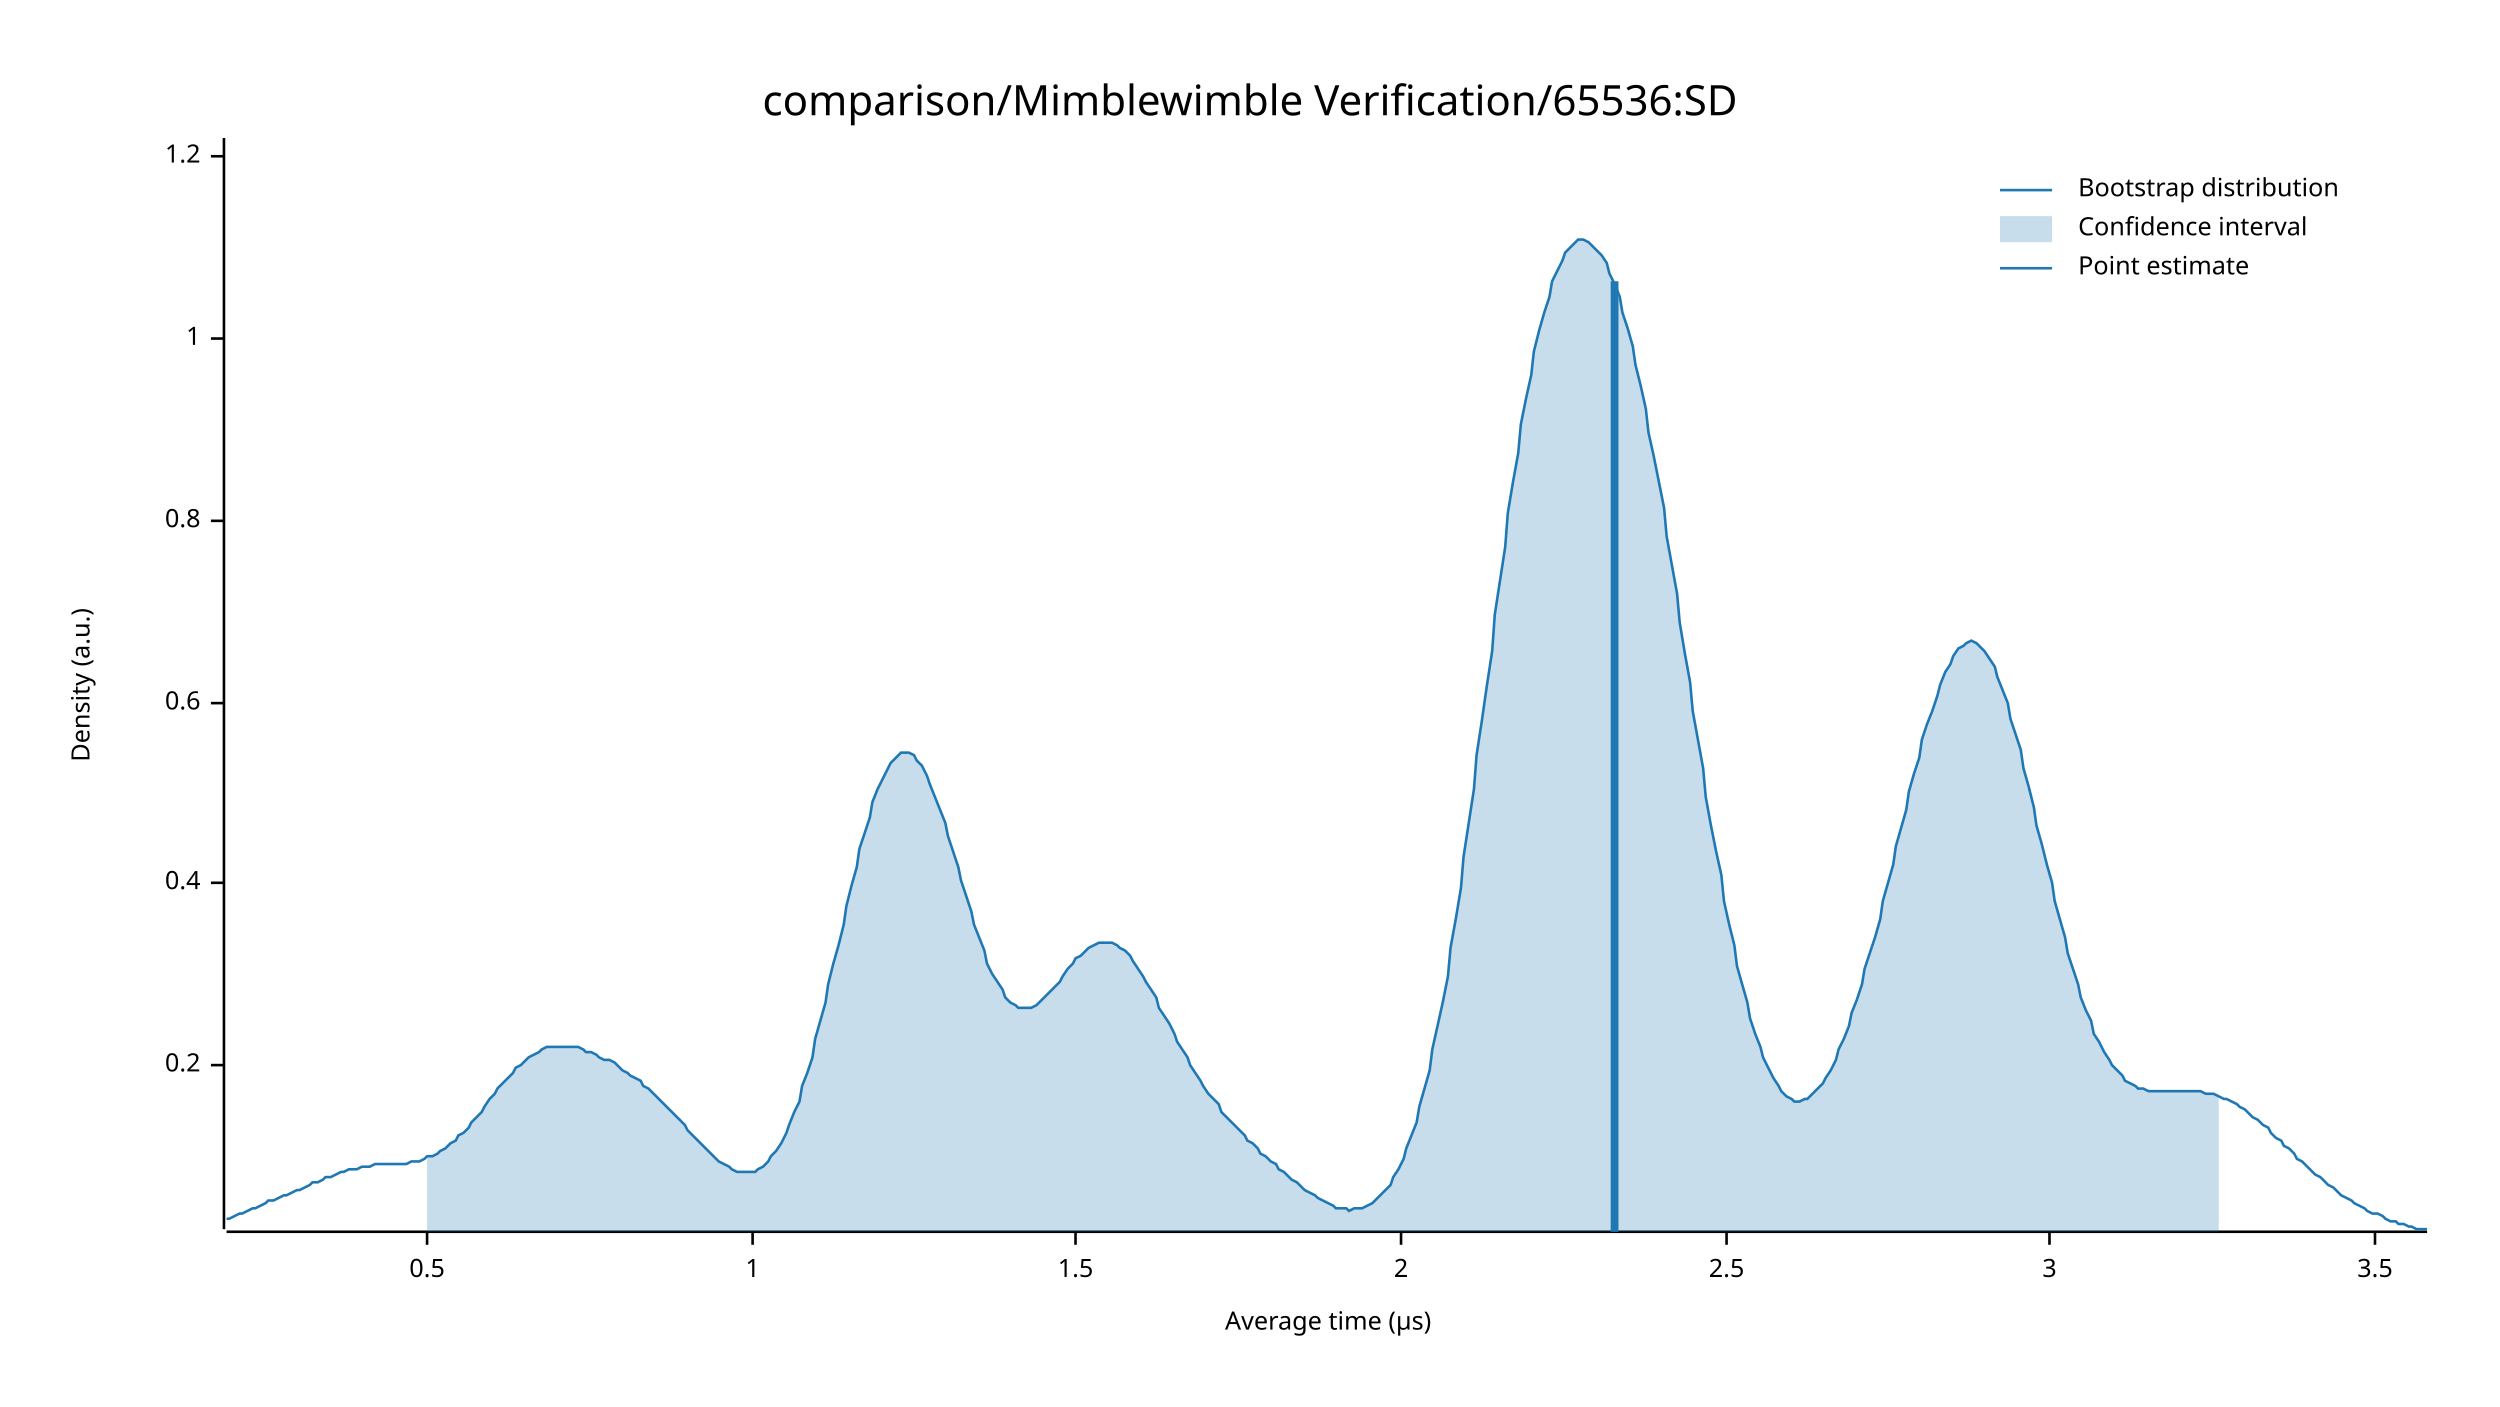
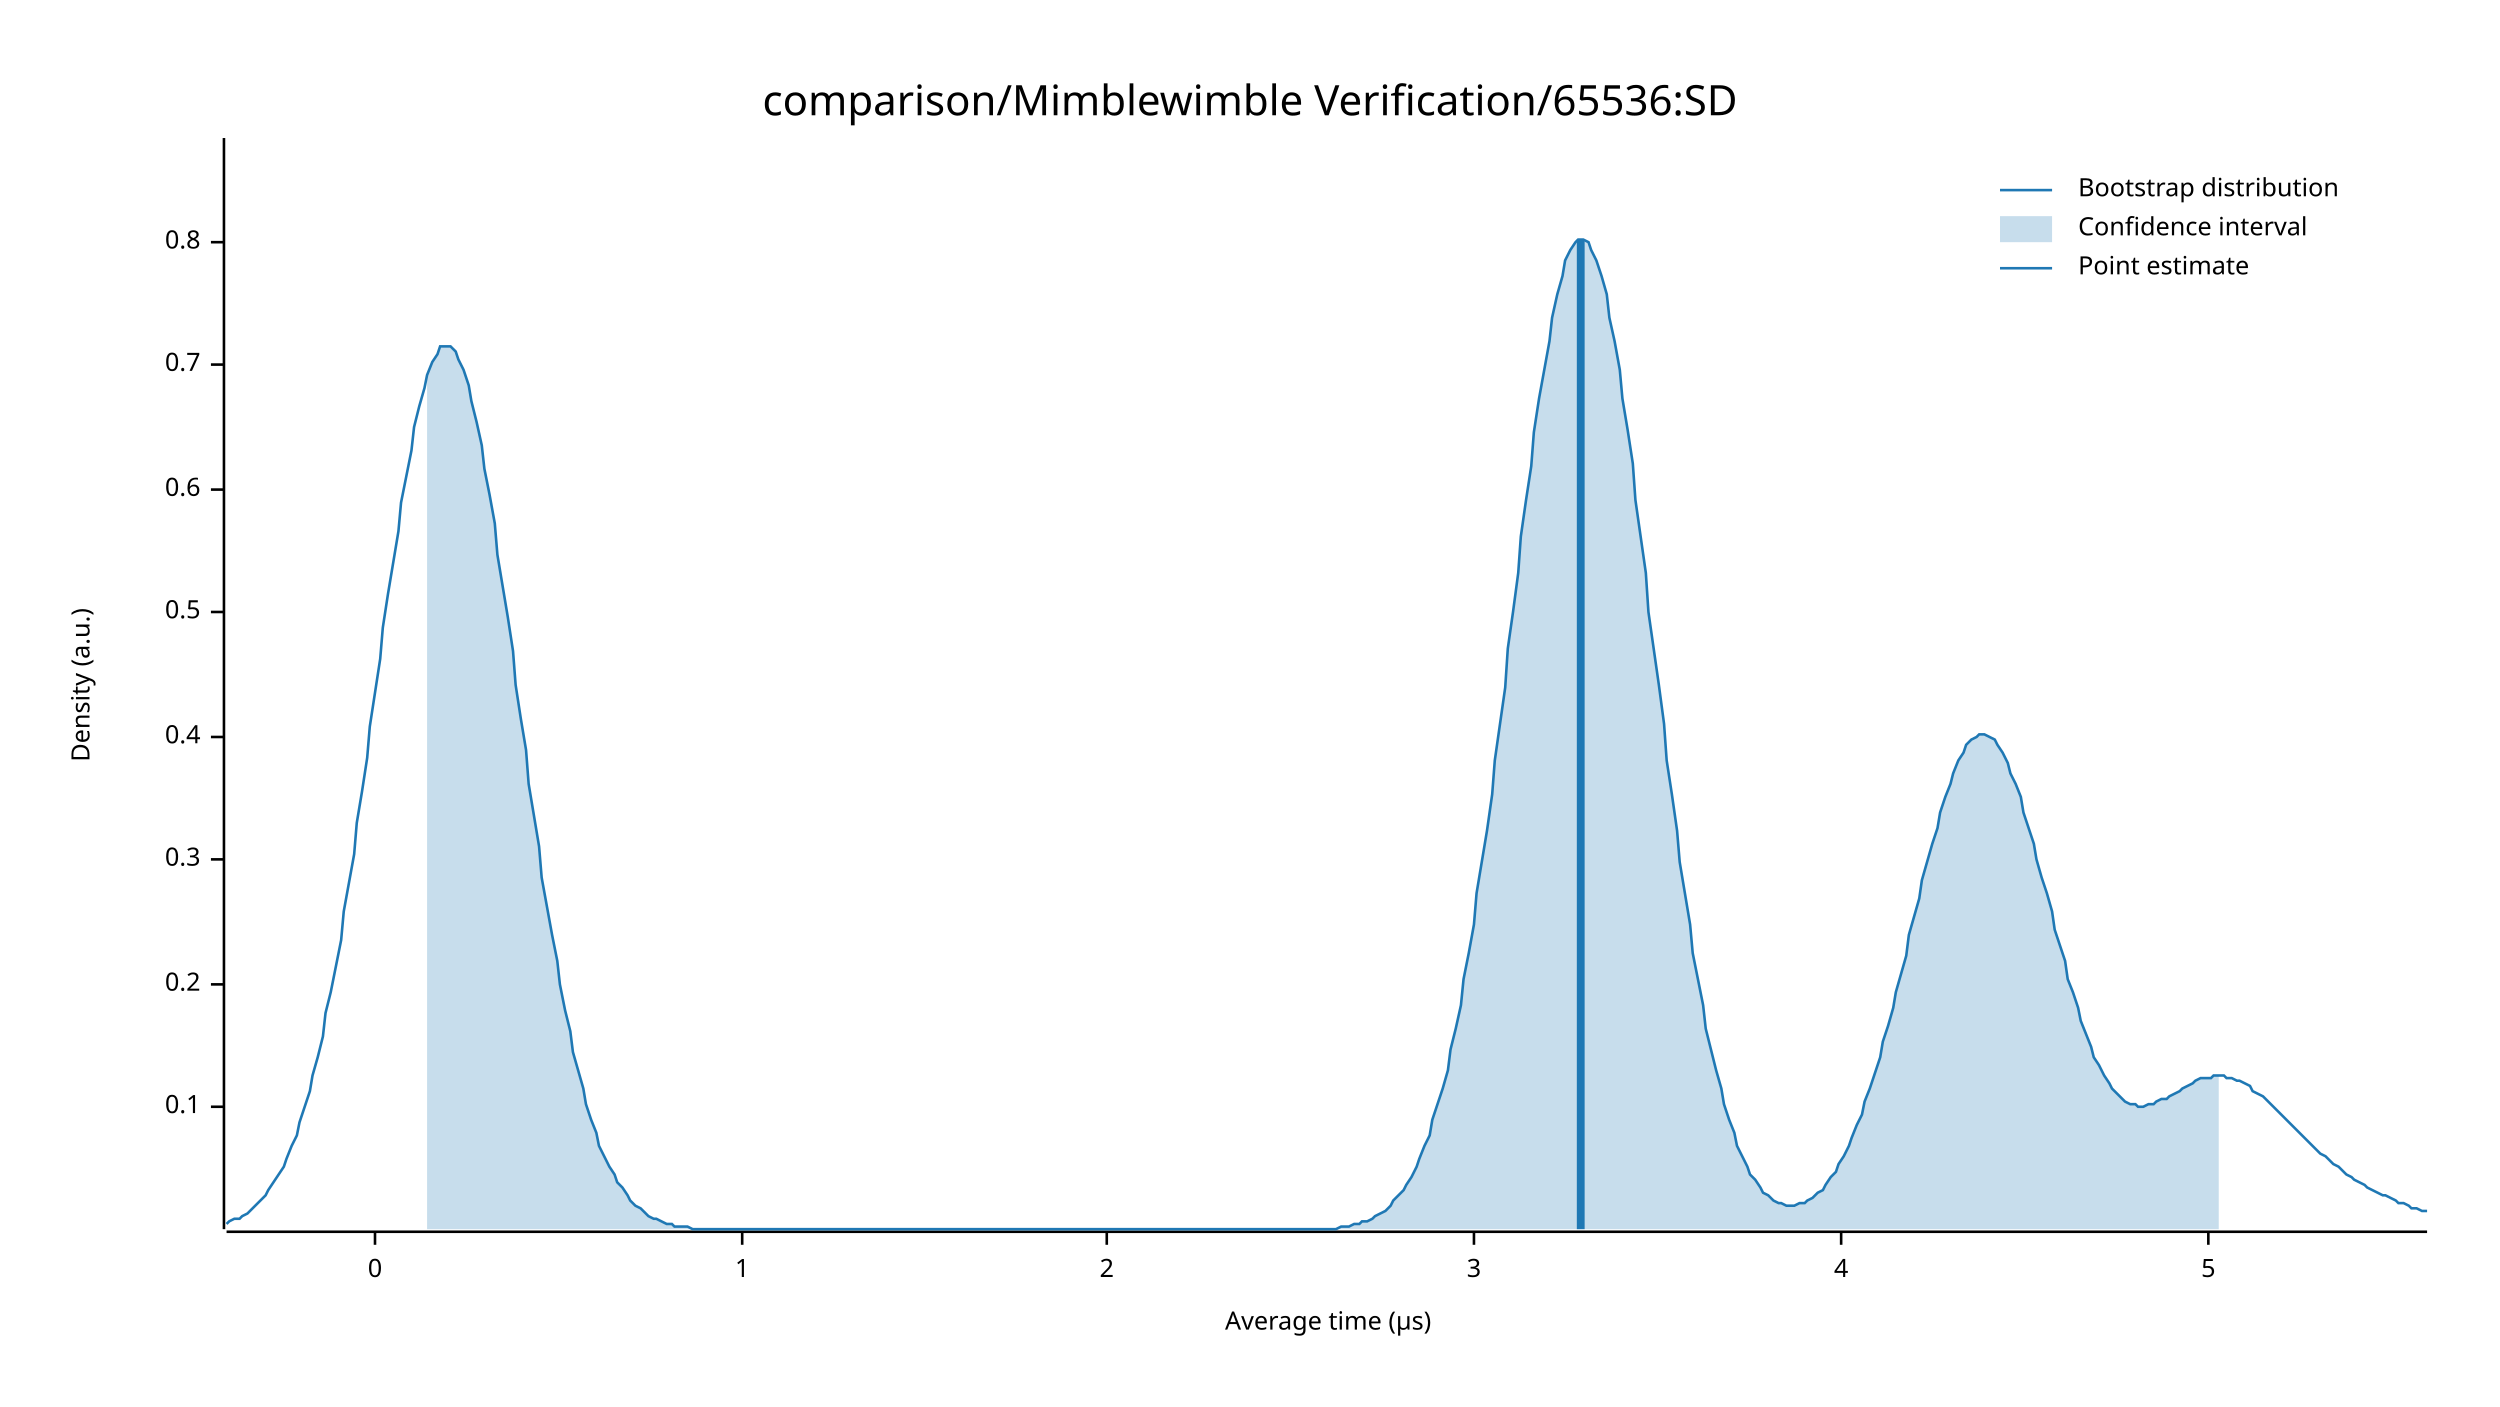
<svg xmlns="http://www.w3.org/2000/svg" width="960" height="540" viewBox="0 0 960 540">
  <text x="480" y="32" dy="0.76em" text-anchor="middle" font-family="sans-serif" font-size="16.129" opacity="1" fill="#000000">
comparison/Mimblewimble Verification/65536:SD
</text>
  <text x="27" y="263" dy="0.76em" text-anchor="middle" font-family="sans-serif" font-size="9.677" opacity="1" fill="#000000" transform="rotate(270, 27, 263)">
Density (a.u.)
</text>
  <text x="510" y="513" dy="-0.5ex" text-anchor="middle" font-family="sans-serif" font-size="9.677" opacity="1" fill="#000000">
Average time (µs)
</text>
  <polyline fill="none" opacity="1" stroke="#000000" stroke-width="1" points="86,53 86,472 " />
-   <text x="77" y="409" dy="0.5ex" text-anchor="end" font-family="sans-serif" font-size="9.677" opacity="1" fill="#000000">
+   <text x="77" y="425" dy="0.5ex" text-anchor="end" font-family="sans-serif" font-size="9.677" opacity="1" fill="#000000">
+ 0.1
+ </text>
+   <polyline fill="none" opacity="1" stroke="#000000" stroke-width="1" points="81,425 86,425 " />
+   <text x="77" y="378" dy="0.5ex" text-anchor="end" font-family="sans-serif" font-size="9.677" opacity="1" fill="#000000">
0.2
</text>
-   <polyline fill="none" opacity="1" stroke="#000000" stroke-width="1" points="81,409 86,409 " />
-   <text x="77" y="339" dy="0.5ex" text-anchor="end" font-family="sans-serif" font-size="9.677" opacity="1" fill="#000000">
+   <polyline fill="none" opacity="1" stroke="#000000" stroke-width="1" points="81,378 86,378 " />
+   <text x="77" y="330" dy="0.5ex" text-anchor="end" font-family="sans-serif" font-size="9.677" opacity="1" fill="#000000">
+ 0.3
+ </text>
+   <polyline fill="none" opacity="1" stroke="#000000" stroke-width="1" points="81,330 86,330 " />
+   <text x="77" y="283" dy="0.5ex" text-anchor="end" font-family="sans-serif" font-size="9.677" opacity="1" fill="#000000">
0.4
</text>
-   <polyline fill="none" opacity="1" stroke="#000000" stroke-width="1" points="81,339 86,339 " />
-   <text x="77" y="270" dy="0.5ex" text-anchor="end" font-family="sans-serif" font-size="9.677" opacity="1" fill="#000000">
+   <polyline fill="none" opacity="1" stroke="#000000" stroke-width="1" points="81,283 86,283 " />
+   <text x="77" y="235" dy="0.5ex" text-anchor="end" font-family="sans-serif" font-size="9.677" opacity="1" fill="#000000">
+ 0.5
+ </text>
+   <polyline fill="none" opacity="1" stroke="#000000" stroke-width="1" points="81,235 86,235 " />
+   <text x="77" y="188" dy="0.5ex" text-anchor="end" font-family="sans-serif" font-size="9.677" opacity="1" fill="#000000">
0.6
</text>
-   <polyline fill="none" opacity="1" stroke="#000000" stroke-width="1" points="81,270 86,270 " />
-   <text x="77" y="200" dy="0.5ex" text-anchor="end" font-family="sans-serif" font-size="9.677" opacity="1" fill="#000000">
+   <polyline fill="none" opacity="1" stroke="#000000" stroke-width="1" points="81,188 86,188 " />
+   <text x="77" y="140" dy="0.5ex" text-anchor="end" font-family="sans-serif" font-size="9.677" opacity="1" fill="#000000">
+ 0.7
+ </text>
+   <polyline fill="none" opacity="1" stroke="#000000" stroke-width="1" points="81,140 86,140 " />
+   <text x="77" y="93" dy="0.5ex" text-anchor="end" font-family="sans-serif" font-size="9.677" opacity="1" fill="#000000">
0.8
</text>
-   <polyline fill="none" opacity="1" stroke="#000000" stroke-width="1" points="81,200 86,200 " />
-   <text x="77" y="130" dy="0.5ex" text-anchor="end" font-family="sans-serif" font-size="9.677" opacity="1" fill="#000000">
+   <polyline fill="none" opacity="1" stroke="#000000" stroke-width="1" points="81,93 86,93 " />
+   <polyline fill="none" opacity="1" stroke="#000000" stroke-width="1" points="87,473 932,473 " />
+   <text x="144" y="483" dy="0.76em" text-anchor="middle" font-family="sans-serif" font-size="9.677" opacity="1" fill="#000000">
+ 0
+ </text>
+   <polyline fill="none" opacity="1" stroke="#000000" stroke-width="1" points="144,473 144,478 " />
+   <text x="285" y="483" dy="0.76em" text-anchor="middle" font-family="sans-serif" font-size="9.677" opacity="1" fill="#000000">
1
</text>
-   <polyline fill="none" opacity="1" stroke="#000000" stroke-width="1" points="81,130 86,130 " />
-   <text x="77" y="60" dy="0.5ex" text-anchor="end" font-family="sans-serif" font-size="9.677" opacity="1" fill="#000000">
- 1.2
- </text>
-   <polyline fill="none" opacity="1" stroke="#000000" stroke-width="1" points="81,60 86,60 " />
-   <polyline fill="none" opacity="1" stroke="#000000" stroke-width="1" points="87,473 932,473 " />
-   <text x="164" y="483" dy="0.76em" text-anchor="middle" font-family="sans-serif" font-size="9.677" opacity="1" fill="#000000">
- 0.5
- </text>
-   <polyline fill="none" opacity="1" stroke="#000000" stroke-width="1" points="164,473 164,478 " />
-   <text x="289" y="483" dy="0.76em" text-anchor="middle" font-family="sans-serif" font-size="9.677" opacity="1" fill="#000000">
- 1
- </text>
-   <polyline fill="none" opacity="1" stroke="#000000" stroke-width="1" points="289,473 289,478 " />
-   <text x="413" y="483" dy="0.76em" text-anchor="middle" font-family="sans-serif" font-size="9.677" opacity="1" fill="#000000">
- 1.5
- </text>
-   <polyline fill="none" opacity="1" stroke="#000000" stroke-width="1" points="413,473 413,478 " />
-   <text x="538" y="483" dy="0.76em" text-anchor="middle" font-family="sans-serif" font-size="9.677" opacity="1" fill="#000000">
+   <polyline fill="none" opacity="1" stroke="#000000" stroke-width="1" points="285,473 285,478 " />
+   <text x="425" y="483" dy="0.76em" text-anchor="middle" font-family="sans-serif" font-size="9.677" opacity="1" fill="#000000">
2
</text>
-   <polyline fill="none" opacity="1" stroke="#000000" stroke-width="1" points="538,473 538,478 " />
-   <text x="663" y="483" dy="0.76em" text-anchor="middle" font-family="sans-serif" font-size="9.677" opacity="1" fill="#000000">
- 2.5
- </text>
-   <polyline fill="none" opacity="1" stroke="#000000" stroke-width="1" points="663,473 663,478 " />
-   <text x="787" y="483" dy="0.76em" text-anchor="middle" font-family="sans-serif" font-size="9.677" opacity="1" fill="#000000">
+   <polyline fill="none" opacity="1" stroke="#000000" stroke-width="1" points="425,473 425,478 " />
+   <text x="566" y="483" dy="0.76em" text-anchor="middle" font-family="sans-serif" font-size="9.677" opacity="1" fill="#000000">
3
</text>
-   <polyline fill="none" opacity="1" stroke="#000000" stroke-width="1" points="787,473 787,478 " />
-   <text x="912" y="483" dy="0.76em" text-anchor="middle" font-family="sans-serif" font-size="9.677" opacity="1" fill="#000000">
- 3.5
+   <polyline fill="none" opacity="1" stroke="#000000" stroke-width="1" points="566,473 566,478 " />
+   <text x="707" y="483" dy="0.76em" text-anchor="middle" font-family="sans-serif" font-size="9.677" opacity="1" fill="#000000">
+ 4
</text>
-   <polyline fill="none" opacity="1" stroke="#000000" stroke-width="1" points="912,473 912,478 " />
-   <polyline fill="none" opacity="1" stroke="#1F78B4" stroke-width="1" points="87,468 88,468 90,467 92,466 93,466 95,465 97,464 98,464 100,463 102,462 103,461 105,461 107,460 109,459 110,459 112,458 114,457 115,457 117,456 119,455 120,454 122,454 124,453 125,452 127,452 129,451 131,450 132,450 134,449 136,449 137,449 139,448 141,448 142,448 144,447 146,447 147,447 149,447 151,447 153,447 154,447 156,447 158,446 159,446 161,446 163,445 164,444 166,444 168,443 169,442 171,441 173,439 175,438 176,436 178,435 180,433 181,431 183,429 185,427 186,425 188,422 190,420 191,418 193,416 195,414 197,412 198,410 200,409 202,407 203,406 205,405 207,404 208,403 210,402 212,402 214,402 215,402 217,402 219,402 220,402 222,402 224,403 225,404 227,404 229,405 230,406 232,407 234,407 236,408 237,409 239,411 241,412 242,413 244,414 246,415 247,417 249,418 251,420 252,421 254,423 256,425 258,427 259,428 261,430 263,432 264,434 266,436 268,438 269,439 271,441 273,443 274,444 276,446 278,447 280,448 281,449 283,450 285,450 286,450 288,450 290,450 291,449 293,448 295,446 296,444 298,442 300,439 302,435 303,432 305,427 307,423 308,417 310,412 312,406 313,399 315,392 317,385 318,378 320,370 322,363 324,355 325,348 327,340 329,333 330,326 332,320 334,314 335,308 337,303 339,299 341,295 342,293 344,291 346,289 347,289 349,289 351,290 352,292 354,294 356,298 357,301 359,306 361,311 363,316 364,321 366,327 368,333 369,338 371,344 373,350 374,355 376,360 378,365 379,370 381,374 383,377 385,380 386,383 388,385 390,386 391,387 393,387 395,387 396,387 398,386 400,384 401,383 403,381 405,379 407,377 408,375 410,372 412,370 413,368 415,367 417,365 418,364 420,363 422,362 423,362 425,362 427,362 429,363 430,364 432,365 434,367 435,369 437,372 439,375 440,377 442,380 444,383 445,387 447,390 449,393 451,397 452,400 454,403 456,406 457,409 459,412 461,415 462,417 464,420 466,422 468,424 469,427 471,429 473,431 474,432 476,434 478,436 479,438 481,439 483,441 484,443 486,444 488,446 490,447 491,449 493,450 495,452 496,453 498,454 500,456 501,457 503,458 505,459 506,460 508,461 510,462 512,463 513,464 515,464 517,464 518,465 520,464 522,464 523,464 525,463 527,462 528,461 530,459 532,457 534,455 535,452 537,449 539,445 540,441 542,436 544,431 545,425 547,418 549,411 550,403 552,394 554,385 556,375 557,364 559,353 561,341 562,329 564,316 566,303 567,290 569,277 571,263 573,250 574,236 576,223 578,210 579,197 581,185 583,174 584,163 586,153 588,144 589,135 591,127 593,120 595,114 596,108 598,104 600,100 601,97 603,95 605,93 606,92 608,92 610,93 611,94 613,96 615,98 617,101 618,105 620,109 622,114 623,120 625,126 627,133 628,140 630,148 632,157 633,166 635,175 637,185 639,195 640,206 642,217 644,228 645,239 647,251 649,262 650,273 652,284 654,295 655,306 657,317 659,327 661,336 662,346 664,355 666,363 667,371 669,378 671,385 672,391 674,397 676,402 677,406 679,410 681,414 683,417 684,419 686,421 688,422 689,423 691,423 693,422 694,422 696,420 698,418 700,416 701,414 703,411 705,407 706,403 708,399 710,394 711,389 713,384 715,378 716,372 718,366 720,360 722,353 723,346 725,339 727,332 728,325 730,318 732,311 733,304 735,297 737,291 738,284 740,278 742,273 744,267 745,263 747,258 749,255 750,252 752,249 754,248 755,247 757,246 759,247 760,248 762,250 764,253 766,256 767,260 769,265 771,270 772,276 774,282 776,288 777,295 779,302 781,310 782,317 784,324 786,332 788,339 789,346 791,353 793,360 794,366 796,372 798,378 799,383 801,388 803,392 804,397 806,400 808,404 810,407 811,409 813,411 815,413 816,415 818,416 820,417 821,418 823,418 825,419 827,419 828,419 830,419 832,419 833,419 835,419 837,419 838,419 840,419 842,419 843,419 845,419 847,420 849,420 850,420 852,421 854,422 855,422 857,423 859,424 860,425 862,426 864,428 865,429 867,430 869,432 871,433 872,435 874,437 876,438 877,440 879,441 881,443 882,445 884,446 886,448 887,449 889,451 891,452 893,454 894,455 896,456 898,458 899,459 901,460 903,461 904,462 906,463 908,464 909,465 911,466 913,466 915,467 916,468 918,469 920,469 921,470 923,470 925,471 926,471 928,472 930,472 932,472 " />
-   <polygon opacity="0.25" fill="#1F78B4" points="164,444 166,444 168,443 169,442 171,441 173,439 175,438 176,436 178,435 180,433 181,431 183,429 185,427 186,425 188,422 190,420 191,418 193,416 195,414 197,412 198,410 200,409 202,407 203,406 205,405 207,404 208,403 210,402 212,402 214,402 215,402 217,402 219,402 220,402 222,402 224,403 225,404 227,404 229,405 230,406 232,407 234,407 236,408 237,409 239,411 241,412 242,413 244,414 246,415 247,417 249,418 251,420 252,421 254,423 256,425 258,427 259,428 261,430 263,432 264,434 266,436 268,438 269,439 271,441 273,443 274,444 276,446 278,447 280,448 281,449 283,450 285,450 286,450 288,450 290,450 291,449 293,448 295,446 296,444 298,442 300,439 302,435 303,432 305,427 307,423 308,417 310,412 312,406 313,399 315,392 317,385 318,378 320,370 322,363 324,355 325,348 327,340 329,333 330,326 332,320 334,314 335,308 337,303 339,299 341,295 342,293 344,291 346,289 347,289 349,289 351,290 352,292 354,294 356,298 357,301 359,306 361,311 363,316 364,321 366,327 368,333 369,338 371,344 373,350 374,355 376,360 378,365 379,370 381,374 383,377 385,380 386,383 388,385 390,386 391,387 393,387 395,387 396,387 398,386 400,384 401,383 403,381 405,379 407,377 408,375 410,372 412,370 413,368 415,367 417,365 418,364 420,363 422,362 423,362 425,362 427,362 429,363 430,364 432,365 434,367 435,369 437,372 439,375 440,377 442,380 444,383 445,387 447,390 449,393 451,397 452,400 454,403 456,406 457,409 459,412 461,415 462,417 464,420 466,422 468,424 469,427 471,429 473,431 474,432 476,434 478,436 479,438 481,439 483,441 484,443 486,444 488,446 490,447 491,449 493,450 495,452 496,453 498,454 500,456 501,457 503,458 505,459 506,460 508,461 510,462 512,463 513,464 515,464 517,464 518,465 520,464 522,464 523,464 525,463 527,462 528,461 530,459 532,457 534,455 535,452 537,449 539,445 540,441 542,436 544,431 545,425 547,418 549,411 550,403 552,394 554,385 556,375 557,364 559,353 561,341 562,329 564,316 566,303 567,290 569,277 571,263 573,250 574,236 576,223 578,210 579,197 581,185 583,174 584,163 586,153 588,144 589,135 591,127 593,120 595,114 596,108 598,104 600,100 601,97 603,95 605,93 606,92 608,92 610,93 611,94 613,96 615,98 617,101 618,105 620,109 622,114 623,120 625,126 627,133 628,140 630,148 632,157 633,166 635,175 637,185 639,195 640,206 642,217 644,228 645,239 647,251 649,262 650,273 652,284 654,295 655,306 657,317 659,327 661,336 662,346 664,355 666,363 667,371 669,378 671,385 672,391 674,397 676,402 677,406 679,410 681,414 683,417 684,419 686,421 688,422 689,423 691,423 693,422 694,422 696,420 698,418 700,416 701,414 703,411 705,407 706,403 708,399 710,394 711,389 713,384 715,378 716,372 718,366 720,360 722,353 723,346 725,339 727,332 728,325 730,318 732,311 733,304 735,297 737,291 738,284 740,278 742,273 744,267 745,263 747,258 749,255 750,252 752,249 754,248 755,247 757,246 759,247 760,248 762,250 764,253 766,256 767,260 769,265 771,270 772,276 774,282 776,288 777,295 779,302 781,310 782,317 784,324 786,332 788,339 789,346 791,353 793,360 794,366 796,372 798,378 799,383 801,388 803,392 804,397 806,400 808,404 810,407 811,409 813,411 815,413 816,415 818,416 820,417 821,418 823,418 825,419 827,419 828,419 830,419 832,419 833,419 835,419 837,419 838,419 840,419 842,419 843,419 845,419 847,420 849,420 850,420 852,421 852,473 164,473 " />
-   <polyline fill="none" opacity="1" stroke="#1F78B4" stroke-width="3" points="620,473 620,108 " />
+   <polyline fill="none" opacity="1" stroke="#000000" stroke-width="1" points="707,473 707,478 " />
+   <text x="848" y="483" dy="0.76em" text-anchor="middle" font-family="sans-serif" font-size="9.677" opacity="1" fill="#000000">
+ 5
+ </text>
+   <polyline fill="none" opacity="1" stroke="#000000" stroke-width="1" points="848,473 848,478 " />
+   <polyline fill="none" opacity="1" stroke="#1F78B4" stroke-width="1" points="87,470 88,469 90,468 92,468 93,467 95,466 97,464 98,463 100,461 102,459 103,457 105,454 107,451 109,448 110,445 112,440 114,436 115,431 117,425 119,419 120,413 122,406 124,398 125,389 127,381 129,371 131,361 132,350 134,339 136,328 137,316 139,304 141,291 142,279 144,266 146,253 147,241 149,228 151,216 153,204 154,193 156,183 158,173 159,164 161,156 163,149 164,144 166,139 168,136 169,133 171,133 173,133 175,135 176,138 178,142 180,148 181,154 183,162 185,171 186,180 188,190 190,201 191,213 193,225 195,237 197,250 198,263 200,276 202,288 203,301 205,313 207,325 208,337 210,348 212,359 214,369 215,378 217,388 219,396 220,404 222,411 224,418 225,424 227,430 229,435 230,440 232,444 234,448 236,451 237,454 239,456 241,459 242,461 244,463 246,464 247,465 249,467 251,468 252,468 254,469 256,470 258,470 259,471 261,471 263,471 264,471 266,472 268,472 269,472 271,472 273,472 274,472 276,472 278,472 280,472 281,472 283,472 285,472 286,472 288,472 290,472 291,472 293,472 295,472 296,472 298,472 300,472 302,472 303,472 305,472 307,472 308,472 310,472 312,472 313,472 315,472 317,472 318,472 320,472 322,472 324,472 325,472 327,472 329,472 330,472 332,472 334,472 335,472 337,472 339,472 341,472 342,472 344,472 346,472 347,472 349,472 351,472 352,472 354,472 356,472 357,472 359,472 361,472 363,472 364,472 366,472 368,472 369,472 371,472 373,472 374,472 376,472 378,472 379,472 381,472 383,472 385,472 386,472 388,472 390,472 391,472 393,472 395,472 396,472 398,472 400,472 401,472 403,472 405,472 407,472 408,472 410,472 412,472 413,472 415,472 417,472 418,472 420,472 422,472 423,472 425,472 427,472 429,472 430,472 432,472 434,472 435,472 437,472 439,472 440,472 442,472 444,472 445,472 447,472 449,472 451,472 452,472 454,472 456,472 457,472 459,472 461,472 462,472 464,472 466,472 468,472 469,472 471,472 473,472 474,472 476,472 478,472 479,472 481,472 483,472 484,472 486,472 488,472 490,472 491,472 493,472 495,472 496,472 498,472 500,472 501,472 503,472 505,472 506,472 508,472 510,472 512,472 513,472 515,471 517,471 518,471 520,470 522,470 523,469 525,469 527,468 528,467 530,466 532,465 534,463 535,461 537,459 539,457 540,455 542,452 544,448 545,445 547,440 549,436 550,430 552,424 554,418 556,411 557,403 559,395 561,386 562,376 564,366 566,355 567,343 569,331 571,319 573,305 574,292 576,278 578,264 579,249 581,235 583,220 584,206 586,192 588,179 589,166 591,153 593,142 595,131 596,122 598,113 600,106 601,100 603,96 605,93 606,92 608,92 610,93 611,96 613,100 615,106 617,113 618,122 620,131 622,142 623,153 625,165 627,178 628,192 630,206 632,220 633,235 635,249 637,263 639,278 640,292 642,305 644,319 645,331 647,343 649,355 650,366 652,376 654,386 655,395 657,403 659,411 661,418 662,424 664,430 666,435 667,440 669,444 671,448 672,451 674,453 676,456 677,458 679,459 681,461 683,462 684,462 686,463 688,463 689,463 691,462 693,462 694,461 696,460 698,458 700,457 701,455 703,452 705,450 706,447 708,444 710,440 711,437 713,432 715,428 716,423 718,418 720,412 722,406 723,400 725,394 727,387 728,381 730,374 732,367 733,359 735,352 737,345 738,338 740,331 742,324 744,318 745,312 747,306 749,301 750,297 752,292 754,289 755,286 757,284 759,283 760,282 762,282 764,283 766,284 767,286 769,289 771,293 772,297 774,301 776,306 777,312 779,318 781,324 782,330 784,337 786,343 788,350 789,357 791,363 793,369 794,376 796,381 798,387 799,392 801,397 803,402 804,406 806,409 808,413 810,416 811,418 813,420 815,422 816,423 818,424 820,424 821,425 823,425 825,424 827,424 828,423 830,422 832,422 833,421 835,420 837,419 838,418 840,417 842,416 843,415 845,414 847,414 849,414 850,413 852,413 854,413 855,414 857,414 859,415 860,415 862,416 864,417 865,419 867,420 869,421 871,423 872,424 874,426 876,428 877,429 879,431 881,433 882,434 884,436 886,438 887,439 889,441 891,443 893,444 894,445 896,447 898,448 899,449 901,451 903,452 904,453 906,454 908,455 909,456 911,457 913,458 915,459 916,459 918,460 920,461 921,462 923,462 925,463 926,464 928,464 930,465 932,465 " />
+   <polygon opacity="0.25" fill="#1F78B4" points="164,144 166,139 168,136 169,133 171,133 173,133 175,135 176,138 178,142 180,148 181,154 183,162 185,171 186,180 188,190 190,201 191,213 193,225 195,237 197,250 198,263 200,276 202,288 203,301 205,313 207,325 208,337 210,348 212,359 214,369 215,378 217,388 219,396 220,404 222,411 224,418 225,424 227,430 229,435 230,440 232,444 234,448 236,451 237,454 239,456 241,459 242,461 244,463 246,464 247,465 249,467 251,468 252,468 254,469 256,470 258,470 259,471 261,471 263,471 264,471 266,472 268,472 269,472 271,472 273,472 274,472 276,472 278,472 280,472 281,472 283,472 285,472 286,472 288,472 290,472 291,472 293,472 295,472 296,472 298,472 300,472 302,472 303,472 305,472 307,472 308,472 310,472 312,472 313,472 315,472 317,472 318,472 320,472 322,472 324,472 325,472 327,472 329,472 330,472 332,472 334,472 335,472 337,472 339,472 341,472 342,472 344,472 346,472 347,472 349,472 351,472 352,472 354,472 356,472 357,472 359,472 361,472 363,472 364,472 366,472 368,472 369,472 371,472 373,472 374,472 376,472 378,472 379,472 381,472 383,472 385,472 386,472 388,472 390,472 391,472 393,472 395,472 396,472 398,472 400,472 401,472 403,472 405,472 407,472 408,472 410,472 412,472 413,472 415,472 417,472 418,472 420,472 422,472 423,472 425,472 427,472 429,472 430,472 432,472 434,472 435,472 437,472 439,472 440,472 442,472 444,472 445,472 447,472 449,472 451,472 452,472 454,472 456,472 457,472 459,472 461,472 462,472 464,472 466,472 468,472 469,472 471,472 473,472 474,472 476,472 478,472 479,472 481,472 483,472 484,472 486,472 488,472 490,472 491,472 493,472 495,472 496,472 498,472 500,472 501,472 503,472 505,472 506,472 508,472 510,472 512,472 513,472 515,471 517,471 518,471 520,470 522,470 523,469 525,469 527,468 528,467 530,466 532,465 534,463 535,461 537,459 539,457 540,455 542,452 544,448 545,445 547,440 549,436 550,430 552,424 554,418 556,411 557,403 559,395 561,386 562,376 564,366 566,355 567,343 569,331 571,319 573,305 574,292 576,278 578,264 579,249 581,235 583,220 584,206 586,192 588,179 589,166 591,153 593,142 595,131 596,122 598,113 600,106 601,100 603,96 605,93 606,92 608,92 610,93 611,96 613,100 615,106 617,113 618,122 620,131 622,142 623,153 625,165 627,178 628,192 630,206 632,220 633,235 635,249 637,263 639,278 640,292 642,305 644,319 645,331 647,343 649,355 650,366 652,376 654,386 655,395 657,403 659,411 661,418 662,424 664,430 666,435 667,440 669,444 671,448 672,451 674,453 676,456 677,458 679,459 681,461 683,462 684,462 686,463 688,463 689,463 691,462 693,462 694,461 696,460 698,458 700,457 701,455 703,452 705,450 706,447 708,444 710,440 711,437 713,432 715,428 716,423 718,418 720,412 722,406 723,400 725,394 727,387 728,381 730,374 732,367 733,359 735,352 737,345 738,338 740,331 742,324 744,318 745,312 747,306 749,301 750,297 752,292 754,289 755,286 757,284 759,283 760,282 762,282 764,283 766,284 767,286 769,289 771,293 772,297 774,301 776,306 777,312 779,318 781,324 782,330 784,337 786,343 788,350 789,357 791,363 793,369 794,376 796,381 798,387 799,392 801,397 803,402 804,406 806,409 808,413 810,416 811,418 813,420 815,422 816,423 818,424 820,424 821,425 823,425 825,424 827,424 828,423 830,422 832,422 833,421 835,420 837,419 838,418 840,417 842,416 843,415 845,414 847,414 849,414 850,413 852,413 852,472 164,472 " />
+   <polyline fill="none" opacity="1" stroke="#1F78B4" stroke-width="3" points="607,472 607,92 " />
  <text x="798" y="68" dy="0.76em" text-anchor="start" font-family="sans-serif" font-size="9.677" opacity="1" fill="#000000">
Bootstrap distribution
</text>
  <text x="798" y="83" dy="0.76em" text-anchor="start" font-family="sans-serif" font-size="9.677" opacity="1" fill="#000000">
Confidence interval
</text>
  <text x="798" y="98" dy="0.76em" text-anchor="start" font-family="sans-serif" font-size="9.677" opacity="1" fill="#000000">
Point estimate
</text>
  <polyline fill="none" opacity="1" stroke="#1F78B4" stroke-width="1" points="768,73 788,73 " />
  <rect x="768" y="83" width="20" height="10" opacity="0.25" fill="#1F78B4" stroke="none" />
  <polyline fill="none" opacity="1" stroke="#1F78B4" stroke-width="1" points="768,103 788,103 " />
</svg>
